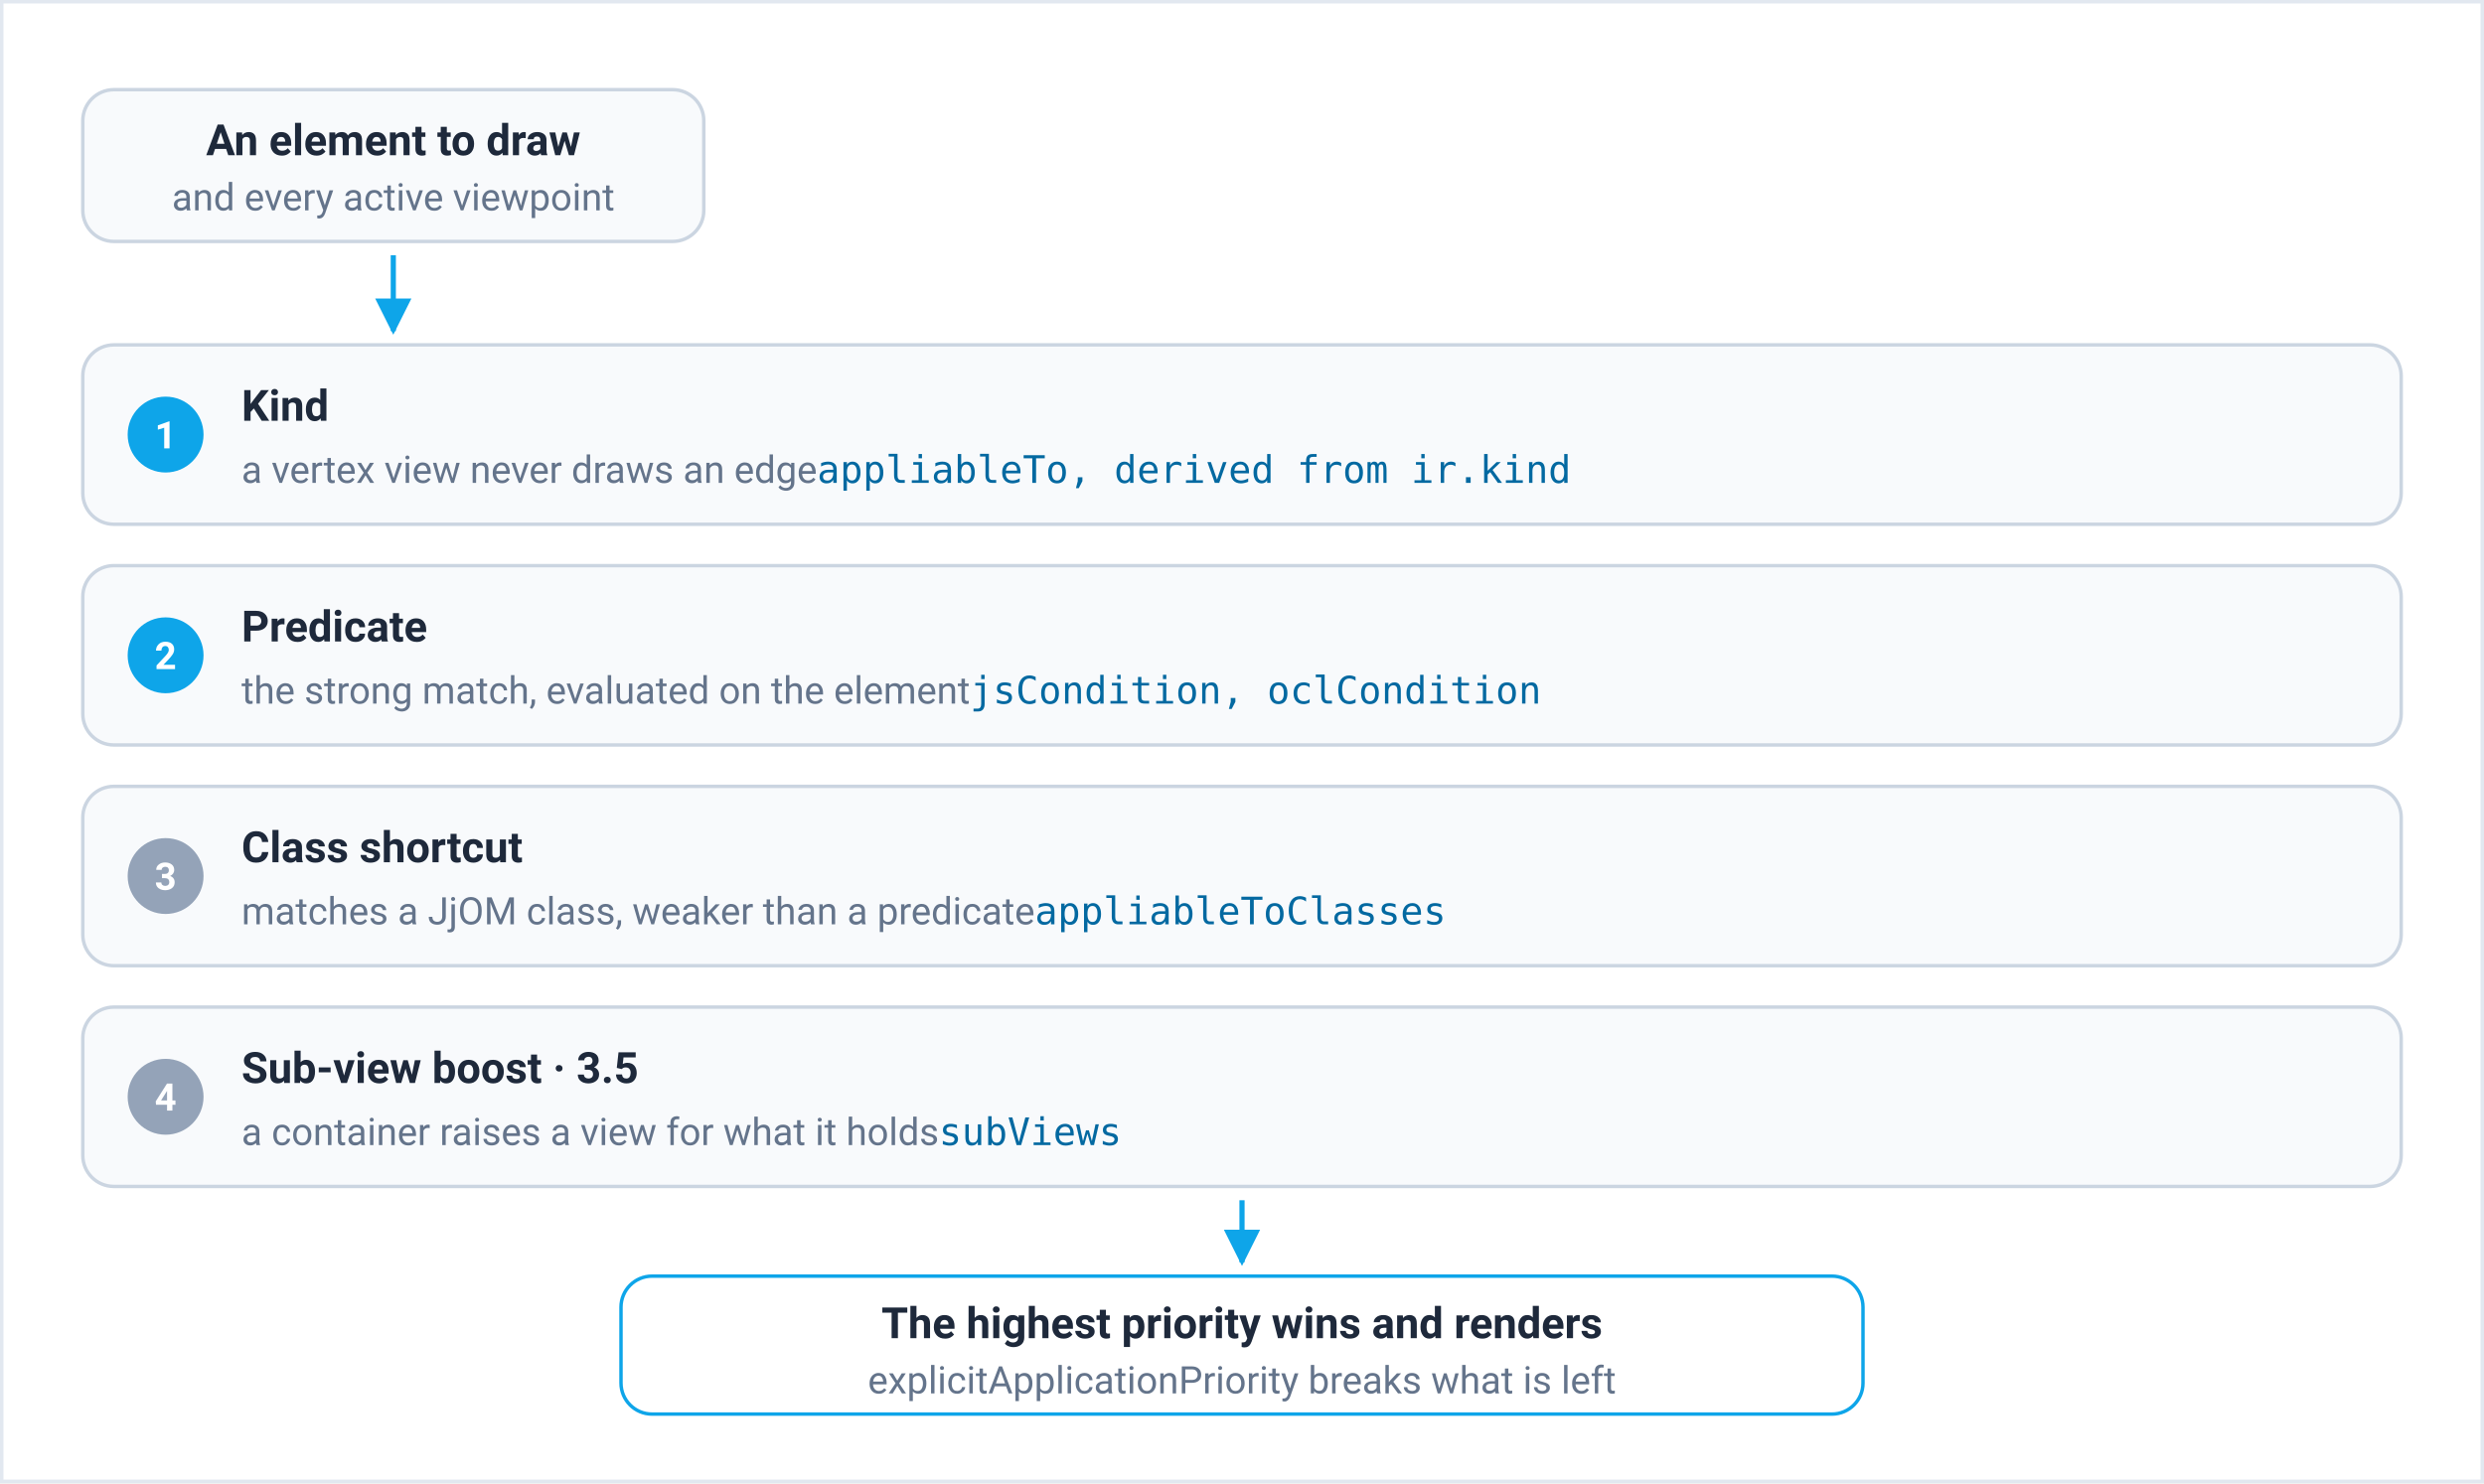
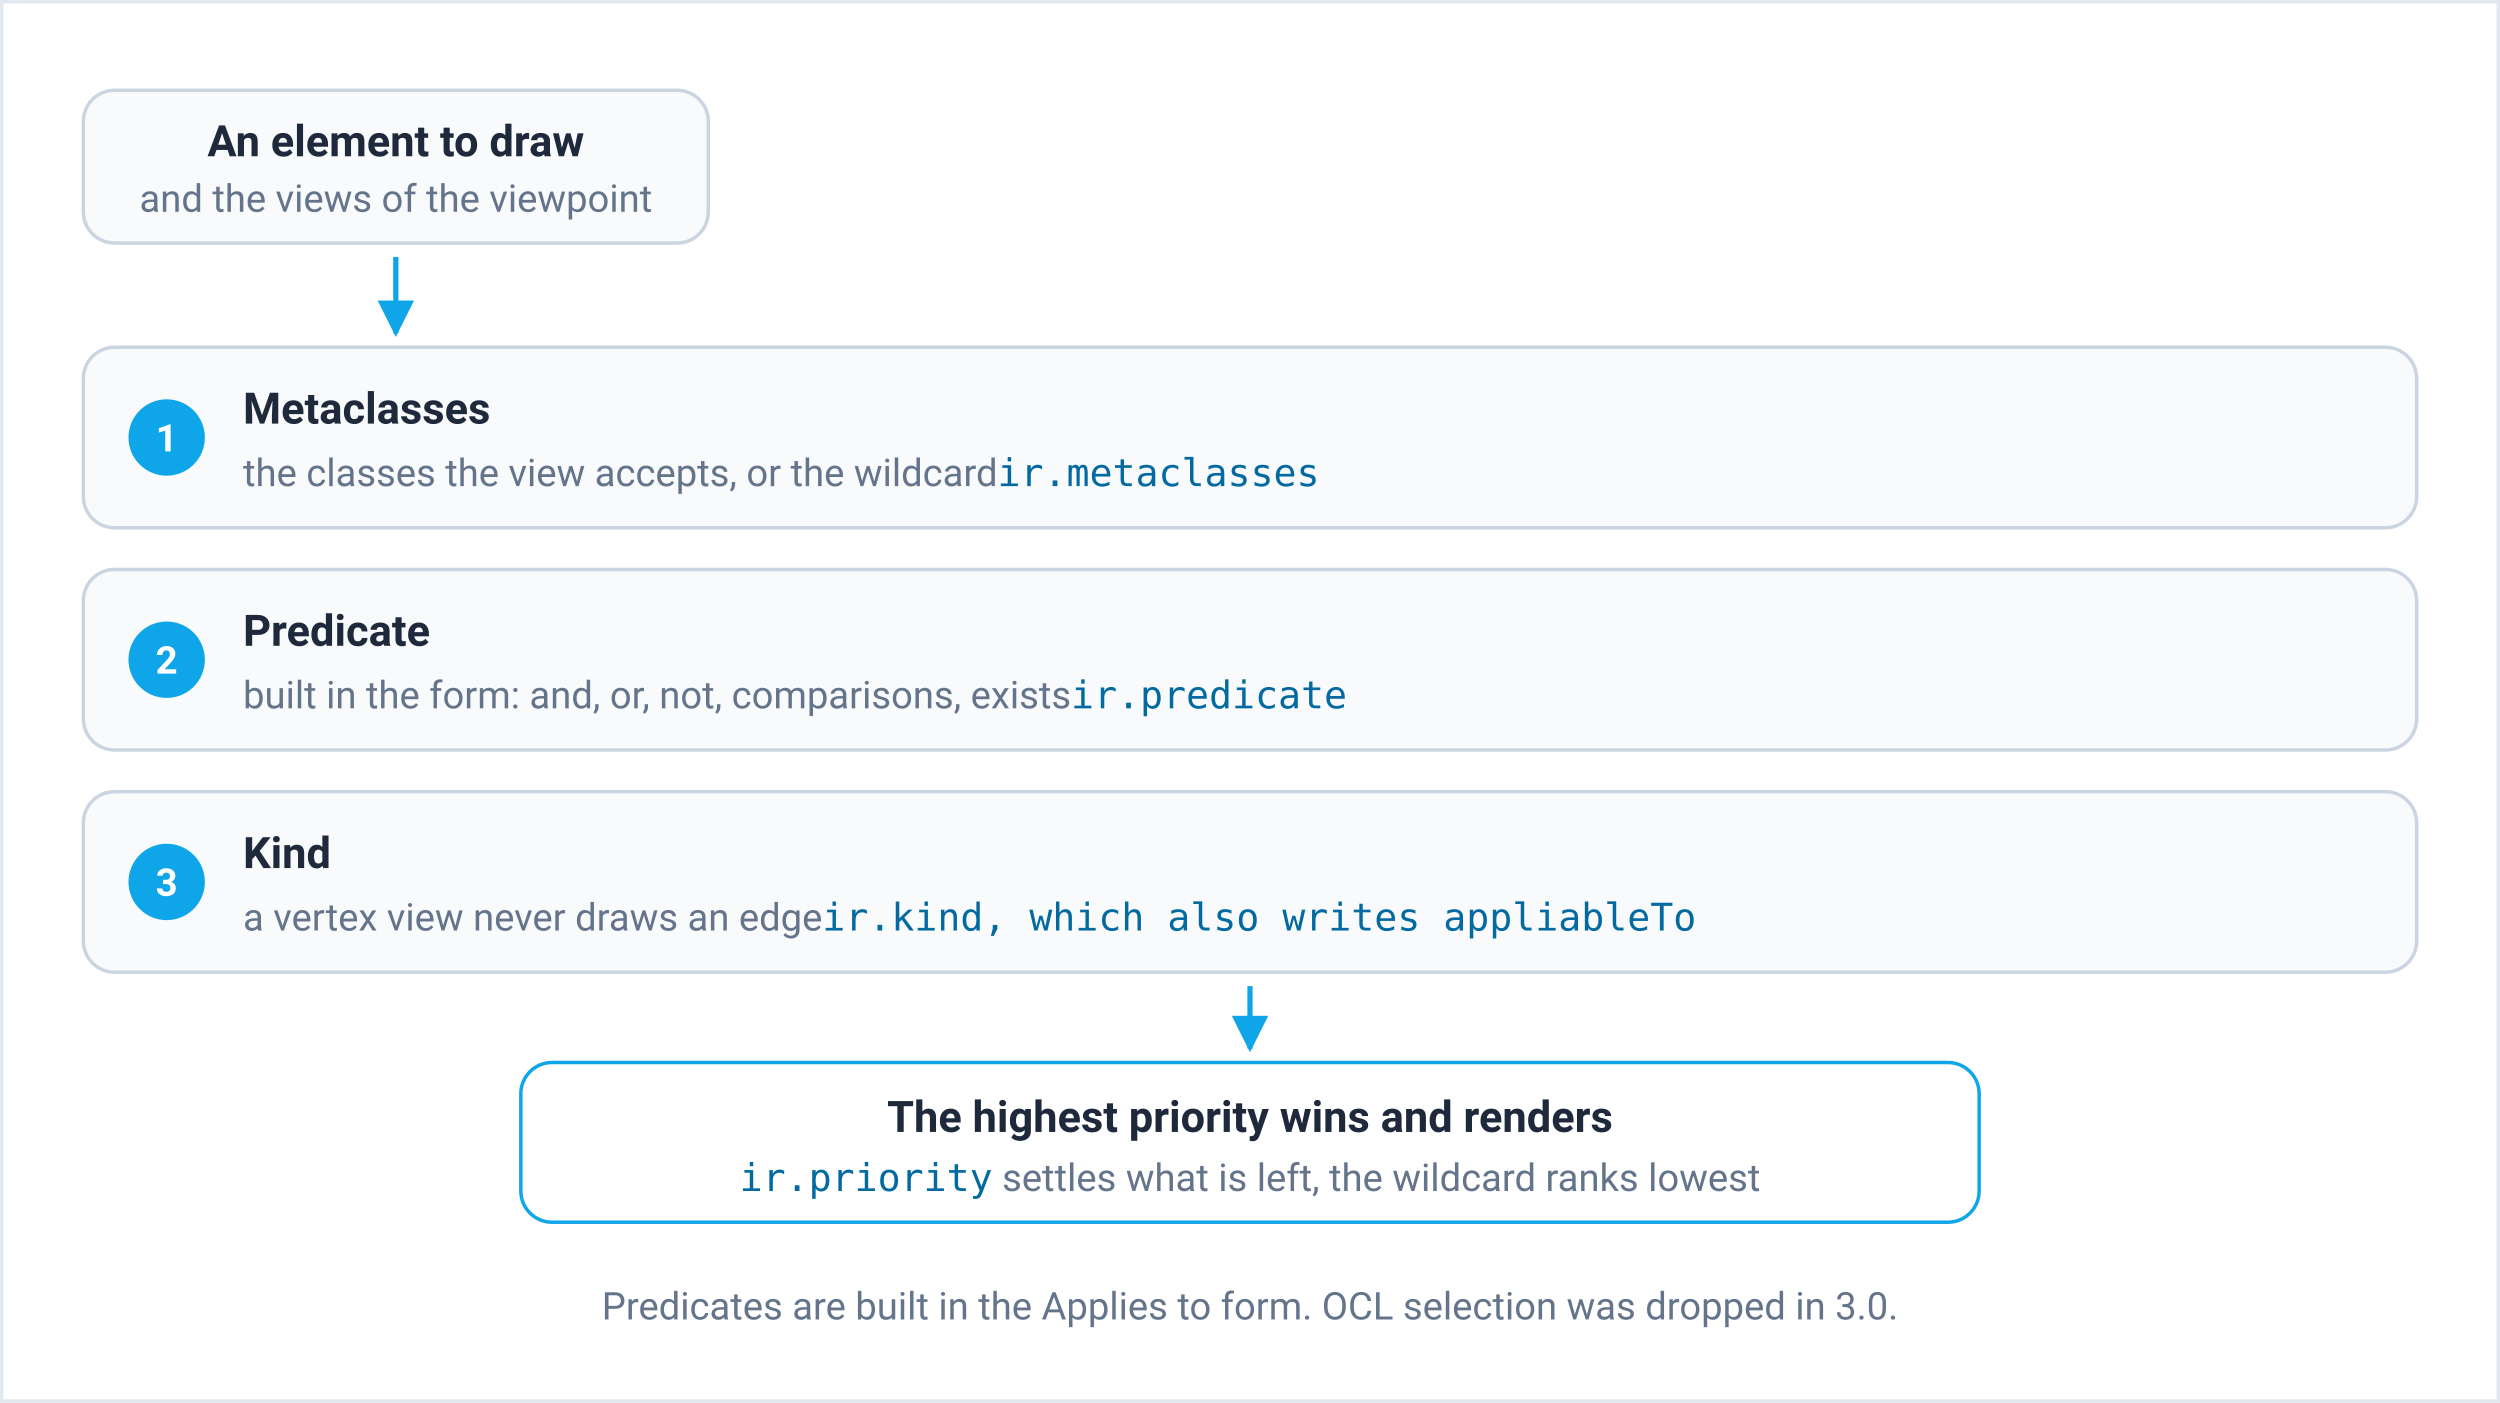
- <svg xmlns="http://www.w3.org/2000/svg" width="720" height="430" viewBox="0 0 720 430" role="img" aria-label="How a view is picked for an element: kind, predicate, class shortcut, sub-view boost, then the highest explicit priority wins.">
+ <svg xmlns="http://www.w3.org/2000/svg" width="720" height="404" viewBox="0 0 720 404" role="img" aria-label="How a view is picked for an element: metaclasses, then the form-based predicate, then the kind, and finally the priority.">
  <style>
    .t   { font-family: ui-sans-serif, -apple-system, "Segoe UI", Roboto, "Helvetica Neue", sans-serif; }
    .m   { font-family: ui-monospace, SFMono-Regular, Menlo, Consolas, monospace; font-size: 11px; fill: #0369a1; }
    .ttl { font-size: 12.5px; font-weight: 600; fill: #1e293b; }
    .sub { font-size: 11px; fill: #64748b; }
    .num { font-size: 11px; font-weight: 700; fill: #ffffff; }
-     .cap { font-size: 11px; fill: #64748b; font-style: italic; }
  </style>
  <defs>
    <marker id="c" viewBox="0 0 10 10" refX="9" refY="5" markerWidth="7" markerHeight="7" orient="auto">
      <path d="M 0 0 L 10 5 L 0 10 z" fill="#0ea5e9" />
    </marker>
  </defs>
-   <rect width="720" height="430" fill="#ffffff" />
-   <rect x="0.5" y="0.5" width="719" height="429" fill="none" stroke="#e2e8f0" />
+   <rect width="720" height="404" fill="#ffffff" />
+   <rect x="0.5" y="0.5" width="719" height="403" fill="none" stroke="#e2e8f0" />
  <rect x="24" y="26" width="180" height="44" rx="9" fill="#f8fafc" stroke="#cbd5e1" />
  <text class="t ttl" x="114" y="45" text-anchor="middle">An element to draw</text>
-   <text class="t sub" x="114" y="61" text-anchor="middle">and every active viewpoint</text>
+   <text class="t sub" x="114" y="61" text-anchor="middle">and the views of the viewpoint</text>
  <path d="M 114 74 L 114 96" stroke="#0ea5e9" stroke-width="1.5" marker-end="url(#c)" />
  <rect x="24" y="100" width="672" height="52" rx="9" fill="#f8fafc" stroke="#cbd5e1" />
  <circle cx="48" cy="126" r="11" fill="#0ea5e9" />
  <text class="t num" x="48" y="130" text-anchor="middle">1</text>
-   <text class="t ttl" x="70" y="122">Kind</text>
-   <text class="t sub" x="70" y="140">a vertex view never draws an edge<tspan class="t m">   appliableTo, derived from ir.kind</tspan>
+   <text class="t ttl" x="70" y="122">Metaclasses</text>
+   <text class="t sub" x="70" y="140">the classes the view accepts, or the wildcard<tspan class="t m">   ir.metaclasses</tspan>
  </text>
  <rect x="24" y="164" width="672" height="52" rx="9" fill="#f8fafc" stroke="#cbd5e1" />
  <circle cx="48" cy="190" r="11" fill="#0ea5e9" />
  <text class="t num" x="48" y="194" text-anchor="middle">2</text>
  <text class="t ttl" x="70" y="186">Predicate</text>
-   <text class="t sub" x="70" y="204">the strong match, evaluated on the element<tspan class="t m">   jsCondition, oclCondition</tspan>
+   <text class="t sub" x="70" y="204">built in the form: and, or, not, comparisons, exists<tspan class="t m">   ir.predicate</tspan>
  </text>
  <rect x="24" y="228" width="672" height="52" rx="9" fill="#f8fafc" stroke="#cbd5e1" />
-   <circle cx="48" cy="254" r="11" fill="#94a3b8" />
+   <circle cx="48" cy="254" r="11" fill="#0ea5e9" />
  <text class="t num" x="48" y="258" text-anchor="middle">3</text>
-   <text class="t ttl" x="70" y="250">Class shortcut</text>
-   <text class="t sub" x="70" y="268">matches a JjOM class, weaker than a predicate<tspan class="t m">   appliableToClasses</tspan>
+   <text class="t ttl" x="70" y="250">Kind</text>
+   <text class="t sub" x="70" y="268">a vertex view never draws an edge<tspan class="t m">   ir.kind, which also writes appliableTo</tspan>
  </text>
-   <rect x="24" y="292" width="672" height="52" rx="9" fill="#f8fafc" stroke="#cbd5e1" />
-   <circle cx="48" cy="318" r="11" fill="#94a3b8" />
-   <text class="t num" x="48" y="322" text-anchor="middle">4</text>
-   <text class="t ttl" x="70" y="314">Sub-view boost · 3.5</text>
-   <text class="t sub" x="70" y="332">a container raises a view for what it holds<tspan class="t m">   subViews</tspan>
-   </text>
-   <path d="M 360 348 L 360 366" stroke="#0ea5e9" stroke-width="1.5" marker-end="url(#c)" />
-   <rect x="180" y="370" width="360" height="40" rx="9" fill="#ffffff" stroke="#0ea5e9" />
-   <text class="t ttl" x="360" y="388" text-anchor="middle">The highest priority wins and renders</text>
-   <text class="t sub" x="360" y="404" text-anchor="middle">explicitApplicationPriority breaks what is left</text>
+   <path d="M 360 284 L 360 302" stroke="#0ea5e9" stroke-width="1.5" marker-end="url(#c)" />
+   <rect x="150" y="306" width="420" height="46" rx="9" fill="#ffffff" stroke="#0ea5e9" />
+   <text class="t ttl" x="360" y="326" text-anchor="middle">The highest priority wins and renders</text>
+   <text class="t sub" x="360" y="343" text-anchor="middle">
+     <tspan class="t m">ir.priority</tspan> settles what is left, the wildcard ranks lowest</text>
+   <text class="t sub" x="360" y="380" text-anchor="middle">Predicates are built in the Applies to form. OCL selection was dropped in 3.0.</text>
</svg>
